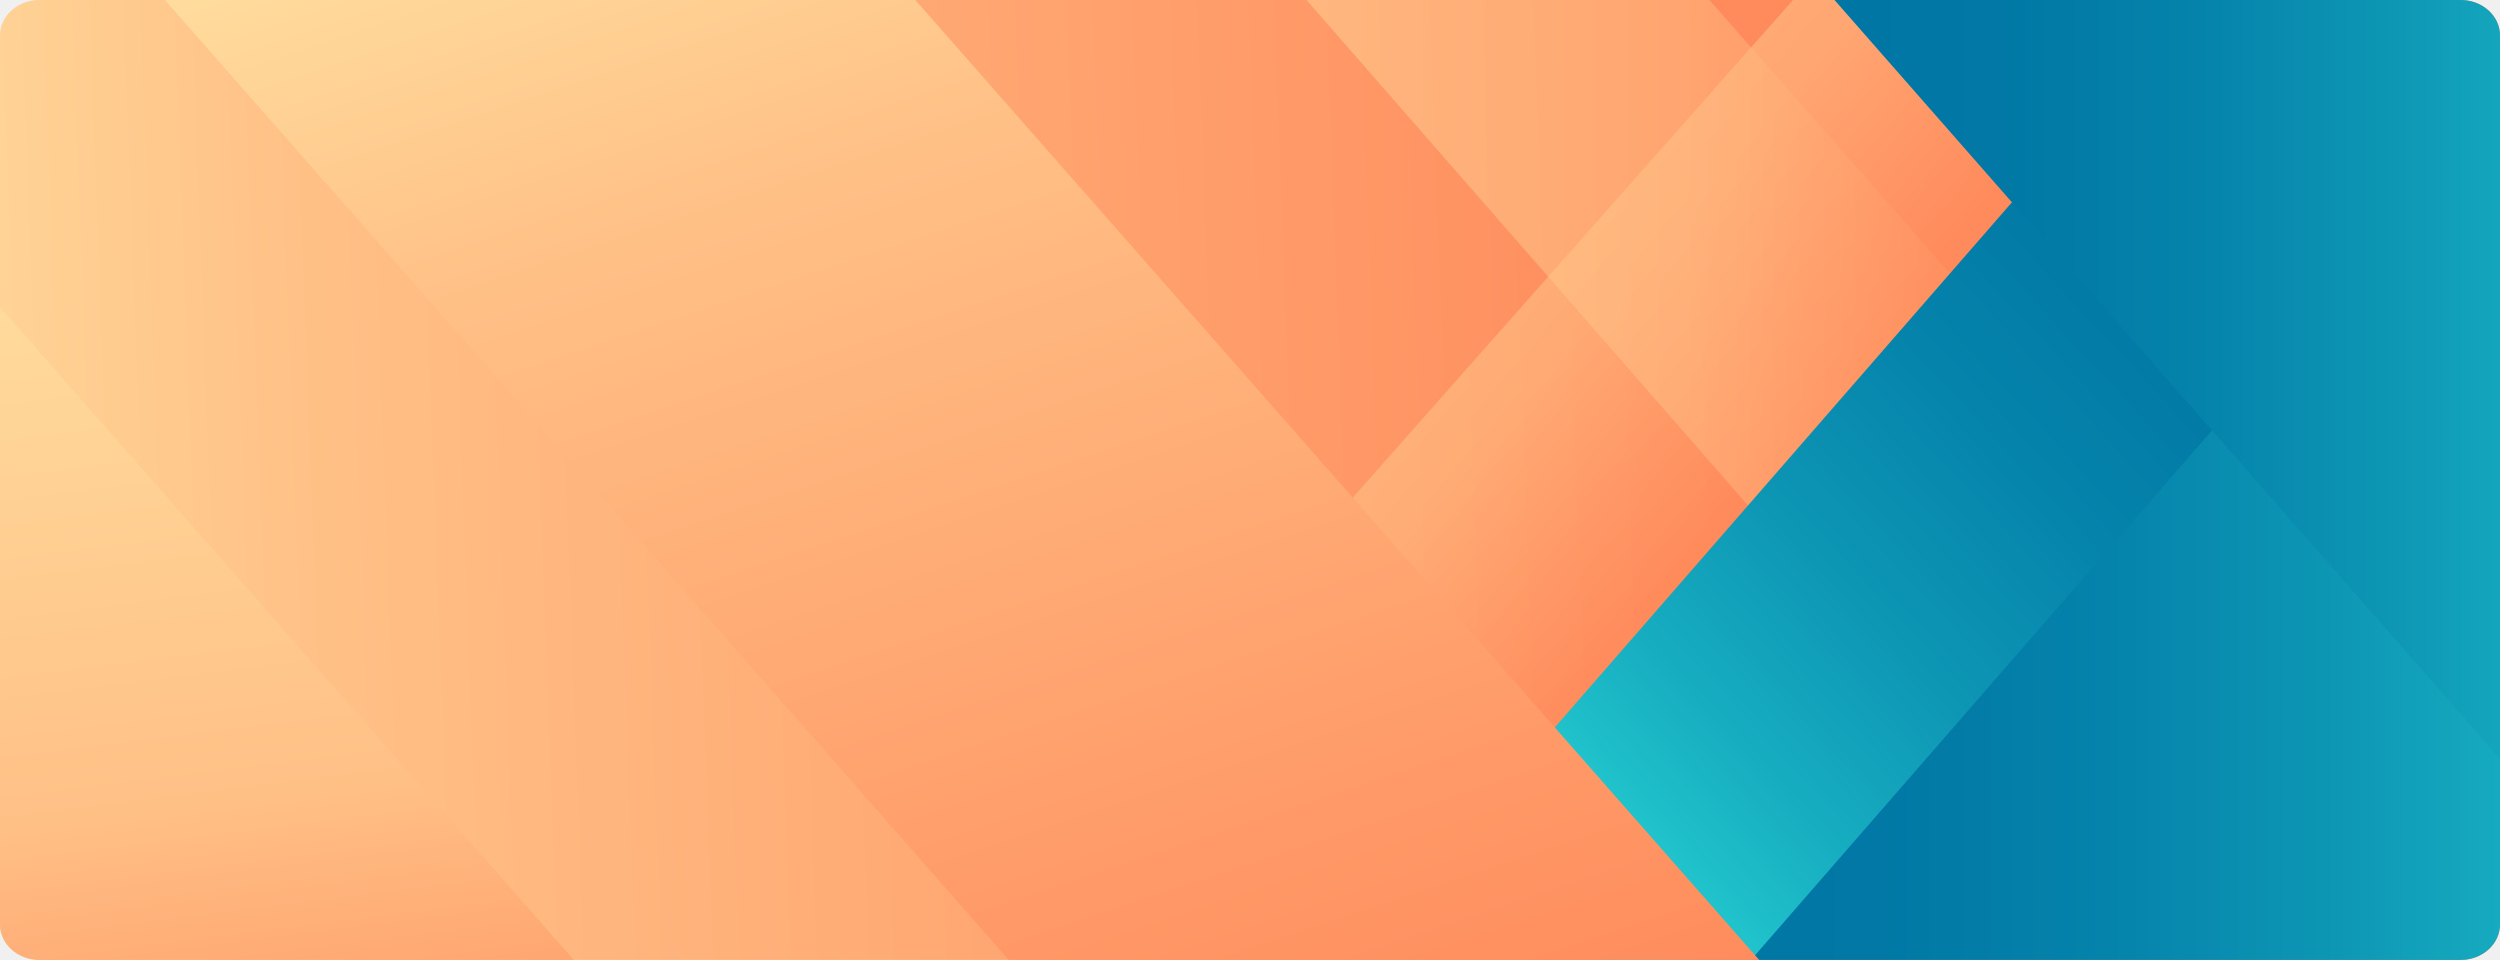
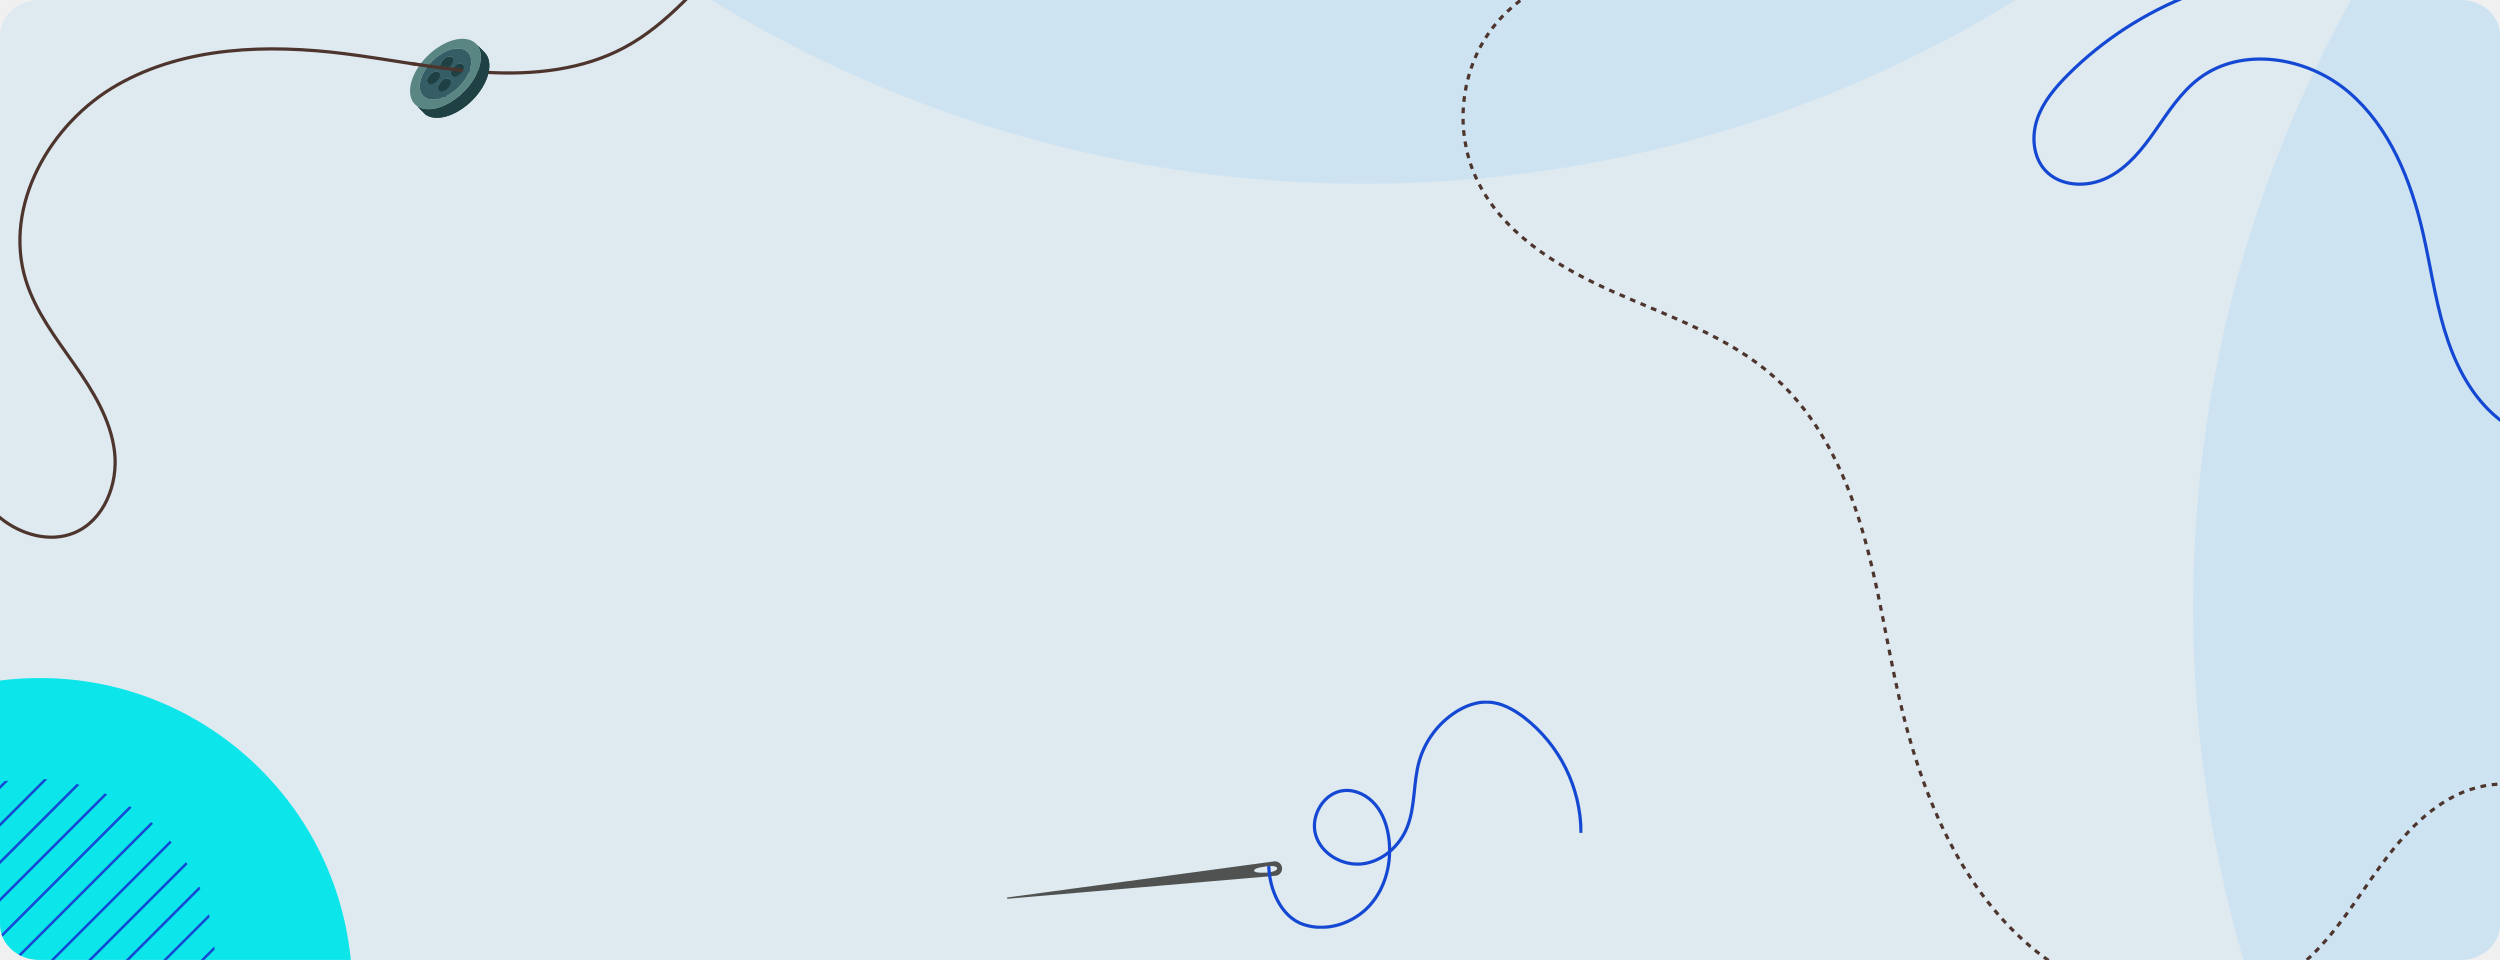
- <svg xmlns="http://www.w3.org/2000/svg" xmlns:xlink="http://www.w3.org/1999/xlink" width="1320" height="506.835" viewBox="0 0 1320 506.835">
+ <svg xmlns="http://www.w3.org/2000/svg" width="1320" height="506.835" viewBox="0 0 1320 506.835">
  <defs>
    <clipPath id="clip-path">
-       <path id="Rectangle_652" data-name="Rectangle 652" d="M20.787,0H1299.213C1310.693,0,1320,8.4,1320,18.772V488.063c0,10.367-9.307,18.772-20.787,18.772H20.787C9.307,506.835,0,498.431,0,488.063V18.772C0,8.4,9.307,0,20.787,0Z" transform="translate(0 0)" fill="#ff8a5b" style="mix-blend-mode: multiply;isolation: isolate" />
-     </clipPath>
-     <linearGradient id="linear-gradient" x1="-0.027" y1="0.508" x2="0.66" y2="0.498" gradientUnits="objectBoundingBox">
-       <stop offset="0" stop-color="#ffdc9d" />
-       <stop offset="0.254" stop-color="#ffc086" />
-       <stop offset="1" stop-color="#ff8a5b" />
-     </linearGradient>
-     <linearGradient id="linear-gradient-2" x1="0.128" y1="0.168" x2="0.605" y2="0.59" gradientUnits="objectBoundingBox">
-       <stop offset="0" stop-color="#ffdc9d" />
-       <stop offset="0.569" stop-color="#ffc086" />
-       <stop offset="1" stop-color="#ff8a5b" />
-     </linearGradient>
-     <linearGradient id="linear-gradient-3" x1="0.402" y1="0.027" x2="0.537" y2="1.247" xlink:href="#linear-gradient-2" />
-     <linearGradient id="linear-gradient-4" x1="0" y1="0.5" x2="1" y2="0.5" xlink:href="#linear-gradient-2" />
-     <linearGradient id="linear-gradient-5" y1="0.5" x2="1" y2="0.5" gradientUnits="objectBoundingBox">
-       <stop offset="0" stop-color="#0075a4" />
-       <stop offset="0.233" stop-color="#0178a5" />
-       <stop offset="0.439" stop-color="#0583ab" />
-       <stop offset="0.634" stop-color="#0d95b4" />
-       <stop offset="0.822" stop-color="#17aec1" />
-       <stop offset="1" stop-color="#25ced1" />
-     </linearGradient>
-     <linearGradient id="linear-gradient-6" x1="0.989" y1="0.042" x2="0.144" y2="0.858" xlink:href="#linear-gradient-5" />
-     <linearGradient id="linear-gradient-7" x1="0.216" y1="-0.046" x2="0.798" y2="1.073" gradientUnits="objectBoundingBox">
-       <stop offset="0" stop-color="#ffdc9d" />
-       <stop offset="0.258" stop-color="#ffc086" />
-       <stop offset="1" stop-color="#ff8a5b" />
-     </linearGradient>
+       <path id="Rectangle_652" data-name="Rectangle 652" d="M1299.213,0H20.787C9.307,0,0,8.4,0,18.772V488.063c0,10.367,9.307,18.772,20.787,18.772H1299.213c11.48,0,20.787-8.4,20.787-18.772V18.772C1320,8.4,1310.693,0,1299.213,0Z" transform="translate(144.333 70)" fill="#f6e7e0" />
+     </clipPath>
+     <clipPath id="clip-path-2">
+       <path id="Trazado_113528" data-name="Trazado 113528" d="M374.98,88.443a1.48,1.48,0,0,1,.179.233L371.844,83.3a1.481,1.481,0,0,0-.178-.233Z" transform="translate(-371.666 -83.065)" fill="none" />
+     </clipPath>
+     <clipPath id="clip-path-3">
+       <path id="Trazado_113531" data-name="Trazado 113531" d="M364.758,95.777a1.514,1.514,0,0,1,.177.232l-3.315-5.378a1.418,1.418,0,0,0-.177-.232Z" transform="translate(-361.443 -90.399)" fill="none" />
+     </clipPath>
+     <clipPath id="clip-path-4">
+       <path id="Trazado_113534" data-name="Trazado 113534" d="M380.609,94.5a1.483,1.483,0,0,1,.178.233l-3.314-5.377a1.6,1.6,0,0,0-.179-.234Z" transform="translate(-377.293 -89.123)" fill="none" />
+     </clipPath>
+     <clipPath id="clip-path-5">
+       <path id="Trazado_113537" data-name="Trazado 113537" d="M370.387,101.836a1.419,1.419,0,0,1,.176.232l-3.314-5.378a1.519,1.519,0,0,0-.178-.232Z" transform="translate(-367.071 -96.458)" fill="none" />
+     </clipPath>
+     <clipPath id="clip-path-6">
+       <rect id="Rectángulo_33773" data-name="Rectángulo 33773" width="594.842" height="270.019" fill="none" />
+     </clipPath>
+     <clipPath id="clip-path-7">
+       <path id="Trazado_113550" data-name="Trazado 113550" d="M365.14,83.529c-1.717,1.232-2.488,2.954-1.839,4.006l3.315,5.378c-.649-1.052.122-2.774,1.84-4.006,1.874-1.345,4.128-1.6,5.07-.59l-3.314-5.378a2.275,2.275,0,0,0-1.708-.618,6.036,6.036,0,0,0-3.363,1.208" transform="translate(-363.072 -82.321)" fill="none" />
+     </clipPath>
+     <clipPath id="clip-path-9">
+       <path id="Trazado_113563" data-name="Trazado 113563" d="M354.93,90.855c-1.727,1.24-2.489,2.953-1.84,4l3.315,5.377c-.648-1.051.114-2.765,1.841-4,1.851-1.328,4.117-1.6,5.059-.581l-3.315-5.378a2.274,2.274,0,0,0-1.708-.616,6.018,6.018,0,0,0-3.352,1.2" transform="translate(-352.861 -89.657)" fill="none" />
+     </clipPath>
+     <clipPath id="clip-path-11">
+       <path id="Trazado_113576" data-name="Trazado 113576" d="M370.762,89.58c-1.716,1.232-2.482,2.959-1.833,4.011l3.315,5.378c-.65-1.052.117-2.779,1.834-4.011,1.874-1.346,4.134-1.6,5.076-.584L375.838,89a2.282,2.282,0,0,0-1.715-.621,6.036,6.036,0,0,0-3.362,1.2" transform="translate(-368.699 -88.376)" fill="none" />
+     </clipPath>
+     <clipPath id="clip-path-13">
+       <path id="Trazado_113589" data-name="Trazado 113589" d="M360.553,96.908c-1.726,1.239-2.484,2.957-1.835,4.01l3.315,5.377c-.649-1.052.108-2.77,1.835-4.009,1.852-1.329,4.123-1.591,5.065-.576l-3.316-5.378a2.282,2.282,0,0,0-1.715-.619,6.009,6.009,0,0,0-3.349,1.195" transform="translate(-358.488 -95.713)" fill="none" />
+     </clipPath>
+     <clipPath id="clip-path-15">
+       <path id="Trazado_113602" data-name="Trazado 113602" d="M370.864,100.243c-10.149,7.281-22.533,8.692-27.654,3.18l3.315,5.378c5.12,5.512,17.505,4.1,27.654-3.181,9.413-6.753,13.581-16.174,10.049-21.9l-3.314-5.378c3.531,5.728-.636,15.149-10.049,21.9" transform="translate(-343.21 -78.34)" fill="none" />
+     </clipPath>
+     <clipPath id="clip-path-17">
+       <rect id="Rectángulo_33782" data-name="Rectángulo 33782" width="303.809" height="120.395" fill="none" />
+     </clipPath>
+     <clipPath id="clip-path-18">
+       <path id="Trazado_113844" data-name="Trazado 113844" d="M56.189,56.192a95.6,95.6,0,1,0,67.605-28,95.608,95.608,0,0,0-67.605,28" transform="translate(-28.187 -28.187)" fill="#1448d3" />
+     </clipPath>
  </defs>
-   <g id="Enmascarar_grupo_48" data-name="Enmascarar grupo 48" clip-path="url(#clip-path)">
-     <g id="Grupo_53812" data-name="Grupo 53812" transform="translate(-272.156 -2118.7)">
-       <rect id="Rectángulo_5165" data-name="Rectángulo 5165" width="1430.056" height="568.063" transform="translate(234.156 2089.22)" fill="url(#linear-gradient)" />
-       <path id="Trazado_100513" data-name="Trazado 100513" d="M1238.449,2098.575l-9.548,8.776L942.512,2431.079l134.362,114.8,303.591-335.055Z" opacity="0.52" fill="url(#linear-gradient-2)" />
-       <path id="Trazado_100514" data-name="Trazado 100514" d="M234.156,2237.695v342.941l64.891,73.813H600.533Z" fill="url(#linear-gradient-3)" />
-       <path id="Trazado_100515" data-name="Trazado 100515" d="M1824.087,2466.795" fill="#fff" />
-       <path id="Trazado_100516" data-name="Trazado 100516" d="M1150.48,2091.157l192.283,218.6L1212.937,2406,937.946,2091.157Z" opacity="0.47" fill="url(#linear-gradient-4)" />
-       <path id="Trazado_100517" data-name="Trazado 100517" d="M1589.661,2413.344l121.262,243.939H1200.181l-27.236-27.408-45.048-40.815,340.158-330.9Z" fill="url(#linear-gradient-5)" />
-       <path id="Trazado_100518" data-name="Trazado 100518" d="M1395.7,2155.156l-352.738,405.206,99.759,86.842,41.49-7.336,331.219-380.485Z" fill="url(#linear-gradient-6)" />
-       <path id="Trazado_100519" data-name="Trazado 100519" d="M335.01,2091.181l495.181,563.268h396.231l-495.18-563.268Z" fill="url(#linear-gradient-7)" />
-       <path id="Trazado_100520" data-name="Trazado 100520" d="M1212.937,2086.953l497.986,567.826V2088.921Z" fill="url(#linear-gradient-5)" />
+   <g id="Grupo_986750" data-name="Grupo 986750" transform="translate(-144.332 -70)">
+     <path id="Rectangle_652-2" data-name="Rectangle 652" d="M1299.213,0H20.787C9.307,0,0,8.4,0,18.772V488.063c0,10.367,9.307,18.772,20.787,18.772H1299.213c11.48,0,20.787-8.4,20.787-18.772V18.772C1320,8.4,1310.693,0,1299.213,0Z" transform="translate(144.332 70)" fill="#dee9f0" />
+     <g id="Enmascarar_grupo_53" data-name="Enmascarar grupo 53" clip-path="url(#clip-path)">
+       <circle id="Elipse_4721" data-name="Elipse 4721" cx="659" cy="659" r="659" transform="translate(1302.333 -268)" fill="#cde3f2" />
+       <path id="Trazado_113936" data-name="Trazado 113936" d="M659,0c363.956,0,659,295.044,659,659s-295.044,659-659,659S0,1022.956,0,659,295.044,0,659,0Z" transform="translate(205.333 -1151)" fill="#cde3f2" />
+       <g id="Grupo_80158" data-name="Grupo 80158" transform="translate(66.554 102.356) rotate(-13)">
+         <g id="Grupo_80119" data-name="Grupo 80119" transform="translate(0.707 0.41)">
+           <g id="Grupo_80207" data-name="Grupo 80207">
+             <path id="Trazado_113525" data-name="Trazado 113525" d="M589.546,61.806A64.239,64.239,0,0,0,541.239,23.9c-25.989-4.1-51.674,8.254-73.748,22.57s-43.268,31.269-68.653,38.186c-24.186,6.59-50.092,3.363-74.157-3.657S277.8,63.3,254.27,54.659C215.692,40.5,173.024,31.909,133.637,43.621S60.207,92.309,63.2,133.293C64.451,150.4,71.712,166.4,78.144,182.3s12.224,32.814,10.325,49.865S74.83,266.325,57.887,269.025c-13.589,2.166-27.353-5.413-35.847-16.239S9.478,228.35,6.616,214.891C-9.01,141.412,7.552,61.672,51.148.493" transform="translate(-0.851 -0.493)" fill="none" stroke="#4d342c" stroke-miterlimit="10" stroke-width="1.701" />
+           </g>
+         </g>
+         <g id="Grupo_80121" data-name="Grupo 80121" transform="translate(308.737 69.001)">
+           <g id="Grupo_80120" data-name="Grupo 80120" transform="translate(0)" clip-path="url(#clip-path-2)">
+             <path id="Trazado_113526" data-name="Trazado 113526" d="M371.862,83.319l3.315,5.378a1.36,1.36,0,0,0-.091-.131l-3.315-5.377a1.361,1.361,0,0,1,.091.13" transform="translate(-371.684 -83.086)" fill="#1d3237" />
+             <path id="Trazado_113527" data-name="Trazado 113527" d="M371.753,83.168l3.315,5.378c-.027-.036-.056-.07-.087-.1l-3.315-5.378c.031.033.06.068.087.1" transform="translate(-371.666 -83.065)" fill="#1e3439" />
+           </g>
+         </g>
+         <g id="Grupo_80123" data-name="Grupo 80123" transform="translate(300.245 75.093)">
+           <g id="Grupo_80122" data-name="Grupo 80122" transform="translate(0)" clip-path="url(#clip-path-3)">
+             <path id="Trazado_113529" data-name="Trazado 113529" d="M361.638,90.653l3.315,5.378a1.373,1.373,0,0,0-.09-.13l-3.315-5.378a1.513,1.513,0,0,1,.09.13" transform="translate(-361.461 -90.42)" fill="#1d3237" />
+             <path id="Trazado_113530" data-name="Trazado 113530" d="M361.53,90.5l3.315,5.378a1.273,1.273,0,0,0-.087-.1L361.443,90.4q.046.05.087.1" transform="translate(-361.443 -90.399)" fill="#1e3439" />
+           </g>
+         </g>
+         <g id="Grupo_80125" data-name="Grupo 80125" transform="translate(313.411 74.033)">
+           <g id="Grupo_80124" data-name="Grupo 80124" transform="translate(0)" clip-path="url(#clip-path-4)">
+             <path id="Trazado_113532" data-name="Trazado 113532" d="M377.489,89.378l3.315,5.378a1.371,1.371,0,0,0-.091-.131L377.4,89.248a1.526,1.526,0,0,1,.091.13" transform="translate(-377.311 -89.144)" fill="#1d3237" />
+             <path id="Trazado_113533" data-name="Trazado 113533" d="M377.381,89.226,380.7,94.6c-.027-.036-.057-.07-.087-.1l-3.315-5.378c.031.033.06.068.087.1" transform="translate(-377.293 -89.123)" fill="#1e3439" />
+           </g>
+         </g>
+         <g id="Grupo_80127" data-name="Grupo 80127" transform="translate(304.92 80.126)">
+           <g id="Grupo_80126" data-name="Grupo 80126" transform="translate(0)" clip-path="url(#clip-path-5)">
+             <path id="Trazado_113535" data-name="Trazado 113535" d="M367.266,96.711l3.315,5.378a1.516,1.516,0,0,0-.09-.13l-3.315-5.377a1.389,1.389,0,0,1,.09.13" transform="translate(-367.089 -96.479)" fill="#1d3237" />
+             <path id="Trazado_113536" data-name="Trazado 113536" d="M367.158,96.56l3.315,5.378c-.027-.036-.056-.07-.087-.1l-3.315-5.377q.046.05.087.1" transform="translate(-367.071 -96.458)" fill="#1e3439" />
+           </g>
+         </g>
+         <g id="Grupo_80129" data-name="Grupo 80129">
+           <g id="Grupo_80128" data-name="Grupo 80128" clip-path="url(#clip-path-6)">
+             <path id="Trazado_113538" data-name="Trazado 113538" d="M366.616,92.912,363.3,87.534c-.649-1.052.122-2.774,1.839-4.006,1.875-1.345,4.129-1.6,5.07-.59l3.316,5.378c-.942-1.014-3.2-.755-5.07.59-1.718,1.232-2.489,2.953-1.84,4.006" transform="translate(-61.474 -13.938)" fill="#1f4144" />
+           </g>
+         </g>
+         <g id="Grupo_80131" data-name="Grupo 80131" transform="translate(301.598 68.383)">
+           <g id="Grupo_80130" data-name="Grupo 80130" transform="translate(0)" clip-path="url(#clip-path-7)">
+             <path id="Trazado_113539" data-name="Trazado 113539" d="M371.62,83.025l3.315,5.378a1.579,1.579,0,0,0-.218-.2L371.4,82.829a1.637,1.637,0,0,1,.218.2" transform="translate(-364.482 -82.407)" fill="#1f4144" />
+             <path id="Trazado_113540" data-name="Trazado 113540" d="M371.324,82.784l3.315,5.378a1.893,1.893,0,0,0-.385-.219l-3.315-5.378a1.893,1.893,0,0,1,.385.219" transform="translate(-364.404 -82.362)" fill="#1f4144" />
+             <path id="Trazado_113541" data-name="Trazado 113541" d="M370.835,82.534l3.315,5.378a2.413,2.413,0,0,0-.517-.153l-3.315-5.377a2.38,2.38,0,0,1,.517.152" transform="translate(-364.299 -82.331)" fill="#1f4144" />
+             <path id="Trazado_113542" data-name="Trazado 113542" d="M370.119,82.372l3.315,5.377a3.6,3.6,0,0,0-.976-.032l-3.315-5.377a3.562,3.562,0,0,1,.976.032" transform="translate(-364.1 -82.321)" fill="#1f4144" />
+             <path id="Trazado_113543" data-name="Trazado 113543" d="M368.92,82.344l3.315,5.378a5.18,5.18,0,0,0-1.1.232l-3.315-5.378a5.221,5.221,0,0,1,1.1-.232" transform="translate(-363.876 -82.325)" fill="#1f4144" />
+             <path id="Trazado_113544" data-name="Trazado 113544" d="M367.6,82.623,370.913,88a6.538,6.538,0,0,0-1.1.473L366.493,83.1a6.514,6.514,0,0,1,1.1-.473" transform="translate(-363.651 -82.372)" fill="#1f4144" />
+             <path id="Trazado_113545" data-name="Trazado 113545" d="M366.356,83.193l3.315,5.378a7.274,7.274,0,0,0-.673.412l-3.315-5.377a6.9,6.9,0,0,1,.673-.413" transform="translate(-363.514 -82.469)" fill="#1f4144" />
+             <path id="Trazado_113546" data-name="Trazado 113546" d="M365.571,83.689l3.315,5.378-.1.071c-.157.112-.307.229-.447.349l-3.316-5.377q.212-.181.448-.35l.1-.071" transform="translate(-363.402 -82.553)" fill="#1f4144" />
+             <path id="Trazado_113547" data-name="Trazado 113547" d="M364.925,84.2l3.315,5.378a6.355,6.355,0,0,0-.483.456l-3.315-5.377a6.206,6.206,0,0,1,.483-.457" transform="translate(-363.304 -82.638)" fill="#1f4144" />
+             <path id="Trazado_113548" data-name="Trazado 113548" d="M364.347,84.746l3.315,5.378a5.455,5.455,0,0,0-.465.561l-3.315-5.377a5.379,5.379,0,0,1,.465-.562" transform="translate(-363.209 -82.732)" fill="#1f4144" />
+             <path id="Trazado_113549" data-name="Trazado 113549" d="M363.745,85.422,367.06,90.8a2.436,2.436,0,0,0-.444,2.638L363.3,88.06a2.436,2.436,0,0,1,.444-2.638" transform="translate(-363.072 -82.846)" fill="#1f4144" />
+           </g>
+         </g>
+         <g id="Grupo_80133" data-name="Grupo 80133">
+           <g id="Grupo_80132" data-name="Grupo 80132" clip-path="url(#clip-path-6)">
+             <path id="Trazado_113551" data-name="Trazado 113551" d="M356.405,100.238,353.09,94.86c-.649-1.051.114-2.765,1.841-4,1.851-1.328,4.117-1.6,5.059-.581l3.315,5.377c-.942-1.013-3.207-.746-5.059.582-1.727,1.239-2.489,2.952-1.841,4" transform="translate(-59.745 -15.181)" fill="#1f4144" />
+           </g>
+         </g>
+         <g id="Grupo_80135" data-name="Grupo 80135" transform="translate(293.116 74.477)">
+           <g id="Grupo_80134" data-name="Grupo 80134" clip-path="url(#clip-path-9)">
+             <path id="Trazado_113552" data-name="Trazado 113552" d="M361.4,90.359l3.315,5.378a1.615,1.615,0,0,0-.217-.2l-3.316-5.377a1.517,1.517,0,0,1,.218.194" transform="translate(-354.269 -89.743)" fill="#1f4144" />
+             <path id="Trazado_113553" data-name="Trazado 113553" d="M361.1,90.12l3.315,5.378a1.819,1.819,0,0,0-.383-.218L360.72,89.9a1.855,1.855,0,0,1,.383.218" transform="translate(-354.191 -89.698)" fill="#1f4144" />
+             <path id="Trazado_113554" data-name="Trazado 113554" d="M360.615,89.871l3.315,5.378a2.428,2.428,0,0,0-.517-.153L360.1,89.719a2.381,2.381,0,0,1,.517.152" transform="translate(-354.086 -89.667)" fill="#1f4144" />
+             <path id="Trazado_113555" data-name="Trazado 113555" d="M359.9,89.709l3.315,5.377a3.592,3.592,0,0,0-.98-.032l-3.315-5.377a3.592,3.592,0,0,1,.98.032" transform="translate(-353.886 -89.657)" fill="#1f4144" />
+             <path id="Trazado_113556" data-name="Trazado 113556" d="M358.693,89.68l3.315,5.377a5.279,5.279,0,0,0-1.1.233l-3.315-5.378a5.329,5.329,0,0,1,1.1-.233" transform="translate(-353.662 -89.661)" fill="#1f4144" />
+             <path id="Trazado_113557" data-name="Trazado 113557" d="M357.367,89.961l3.315,5.378a6.545,6.545,0,0,0-1.1.47l-3.315-5.377a6.523,6.523,0,0,1,1.1-.471" transform="translate(-353.438 -89.708)" fill="#1f4144" />
+             <path id="Trazado_113558" data-name="Trazado 113558" d="M356.133,90.528l3.315,5.377a7.175,7.175,0,0,0-.661.406l-3.315-5.378a6.883,6.883,0,0,1,.661-.405" transform="translate(-353.303 -89.804)" fill="#1f4144" />
+             <path id="Trazado_113559" data-name="Trazado 113559" d="M355.36,91.016l3.315,5.378c-.033.022-.066.046-.1.07-.159.114-.31.232-.452.353l-3.315-5.378c.142-.121.293-.239.452-.353l.1-.07" transform="translate(-353.191 -89.887)" fill="#1f4144" />
+             <path id="Trazado_113560" data-name="Trazado 113560" d="M354.71,91.525l3.315,5.378a6.238,6.238,0,0,0-.484.458l-3.315-5.377a6.1,6.1,0,0,1,.484-.459" transform="translate(-353.092 -89.973)" fill="#1f4144" />
+             <path id="Trazado_113561" data-name="Trazado 113561" d="M354.131,92.076l3.315,5.378a5.247,5.247,0,0,0-.464.56l-3.316-5.377a5.457,5.457,0,0,1,.465-.561" transform="translate(-352.997 -90.067)" fill="#1f4144" />
+             <path id="Trazado_113562" data-name="Trazado 113562" d="M353.53,92.751l3.315,5.378a2.424,2.424,0,0,0-.439,2.632l-3.316-5.378a2.426,2.426,0,0,1,.44-2.632" transform="translate(-352.861 -90.181)" fill="#1f4144" />
+           </g>
+         </g>
+         <g id="Grupo_80137" data-name="Grupo 80137">
+           <g id="Grupo_80136" data-name="Grupo 80136" clip-path="url(#clip-path-6)">
+             <path id="Trazado_113564" data-name="Trazado 113564" d="M372.243,98.97l-3.315-5.377c-.65-1.053.117-2.78,1.834-4.012,1.874-1.345,4.134-1.6,5.076-.584l3.315,5.378c-.942-1.014-3.2-.761-5.076.584-1.717,1.232-2.483,2.958-1.834,4.011" transform="translate(-62.427 -14.964)" fill="#1f4144" />
+           </g>
+         </g>
+         <g id="Grupo_80139" data-name="Grupo 80139" transform="translate(306.272 73.412)">
+           <g id="Grupo_80138" data-name="Grupo 80138" transform="translate(0)" clip-path="url(#clip-path-11)">
+             <path id="Trazado_113565" data-name="Trazado 113565" d="M377.249,89.083l3.315,5.378a1.642,1.642,0,0,0-.218-.2l-3.316-5.377a1.592,1.592,0,0,1,.219.2" transform="translate(-370.11 -88.463)" fill="#1f4144" />
+             <path id="Trazado_113566" data-name="Trazado 113566" d="M376.951,88.842l3.315,5.378a1.841,1.841,0,0,0-.385-.22l-3.316-5.378a1.885,1.885,0,0,1,.386.22" transform="translate(-370.031 -88.418)" fill="#1f4144" />
+             <path id="Trazado_113567" data-name="Trazado 113567" d="M376.46,88.591l3.315,5.378a2.4,2.4,0,0,0-.519-.154l-3.315-5.377a2.451,2.451,0,0,1,.519.153" transform="translate(-369.925 -88.386)" fill="#1f4144" />
+             <path id="Trazado_113568" data-name="Trazado 113568" d="M375.74,88.428l3.315,5.377a3.6,3.6,0,0,0-.981-.032L374.759,88.4a3.6,3.6,0,0,1,.981.032" transform="translate(-369.725 -88.376)" fill="#1f4144" />
+             <path id="Trazado_113569" data-name="Trazado 113569" d="M374.535,88.4l3.315,5.378a5.269,5.269,0,0,0-1.1.232l-3.315-5.377a5.219,5.219,0,0,1,1.1-.233" transform="translate(-369.501 -88.38)" fill="#1f4144" />
+             <path id="Trazado_113570" data-name="Trazado 113570" d="M373.211,88.679l3.315,5.378a6.475,6.475,0,0,0-1.1.472l-3.315-5.378a6.542,6.542,0,0,1,1.1-.472" transform="translate(-369.277 -88.427)" fill="#1f4144" />
+             <path id="Trazado_113571" data-name="Trazado 113571" d="M371.973,89.247l3.315,5.378a7.075,7.075,0,0,0-.669.41L371.3,89.657a7.087,7.087,0,0,1,.669-.41" transform="translate(-369.14 -88.523)" fill="#1f4144" />
+             <path id="Trazado_113572" data-name="Trazado 113572" d="M371.193,89.741l3.315,5.377-.1.071q-.234.168-.444.347l-3.315-5.378c.14-.119.288-.235.444-.347l.1-.071" transform="translate(-369.029 -88.607)" fill="#1f4144" />
+             <path id="Trazado_113573" data-name="Trazado 113573" d="M370.55,90.244l3.315,5.378a6.139,6.139,0,0,0-.48.454L370.07,90.7a6.138,6.138,0,0,1,.48-.454" transform="translate(-368.931 -88.692)" fill="#1f4144" />
+             <path id="Trazado_113574" data-name="Trazado 113574" d="M369.975,90.792l3.315,5.377a5.533,5.533,0,0,0-.464.56l-3.315-5.377a5.337,5.337,0,0,1,.464-.56" transform="translate(-368.837 -88.785)" fill="#1f4144" />
+             <path id="Trazado_113575" data-name="Trazado 113575" d="M369.373,91.465l3.315,5.378a2.447,2.447,0,0,0-.445,2.65l-3.315-5.378a2.446,2.446,0,0,1,.445-2.65" transform="translate(-368.699 -88.899)" fill="#1f4144" />
+           </g>
+         </g>
+         <g id="Grupo_80141" data-name="Grupo 80141">
+           <g id="Grupo_80140" data-name="Grupo 80140" clip-path="url(#clip-path-6)">
+             <path id="Trazado_113577" data-name="Trazado 113577" d="M362.033,106.3l-3.315-5.378c-.649-1.052.108-2.77,1.835-4.01,1.852-1.328,4.123-1.59,5.065-.576l3.316,5.378c-.942-1.014-3.214-.753-5.065.576-1.727,1.239-2.484,2.957-1.835,4.01" transform="translate(-60.698 -16.206)" fill="#1f4144" />
+           </g>
+         </g>
+         <g id="Grupo_80143" data-name="Grupo 80143" transform="translate(297.79 79.507)">
+           <g id="Grupo_80142" data-name="Grupo 80142" transform="translate(0)" clip-path="url(#clip-path-13)">
+             <path id="Trazado_113578" data-name="Trazado 113578" d="M367.027,96.418l3.315,5.378a1.626,1.626,0,0,0-.218-.2l-3.315-5.378a1.624,1.624,0,0,1,.218.2" transform="translate(-359.897 -95.799)" fill="#1f4144" />
+             <path id="Trazado_113579" data-name="Trazado 113579" d="M366.731,96.178l3.315,5.378a1.856,1.856,0,0,0-.385-.219l-3.315-5.378a1.877,1.877,0,0,1,.385.219" transform="translate(-359.818 -95.755)" fill="#1f4144" />
+             <path id="Trazado_113580" data-name="Trazado 113580" d="M366.24,95.928l3.315,5.378a2.4,2.4,0,0,0-.52-.154l-3.315-5.377a2.412,2.412,0,0,1,.52.153" transform="translate(-359.712 -95.723)" fill="#1f4144" />
+             <path id="Trazado_113581" data-name="Trazado 113581" d="M365.52,95.765l3.315,5.377a3.629,3.629,0,0,0-.985-.032l-3.315-5.378a3.6,3.6,0,0,1,.985.032" transform="translate(-359.512 -95.713)" fill="#1f4144" />
+             <path id="Trazado_113582" data-name="Trazado 113582" d="M364.309,95.736l3.315,5.377a5.3,5.3,0,0,0-1.106.234L363.2,95.969a5.3,5.3,0,0,1,1.106-.233" transform="translate(-359.286 -95.717)" fill="#1f4144" />
+             <path id="Trazado_113583" data-name="Trazado 113583" d="M362.98,96.017l3.315,5.378a6.506,6.506,0,0,0-1.1.469l-3.315-5.377a6.482,6.482,0,0,1,1.1-.469" transform="translate(-359.063 -95.764)" fill="#1f4144" />
+             <path id="Trazado_113584" data-name="Trazado 113584" d="M361.75,96.582l3.315,5.378a6.811,6.811,0,0,0-.657.4l-3.315-5.378a6.809,6.809,0,0,1,.657-.4" transform="translate(-358.929 -95.86)" fill="#1f4144" />
+             <path id="Trazado_113585" data-name="Trazado 113585" d="M360.981,97.067l3.315,5.378-.1.069q-.237.169-.449.351l-3.315-5.378c.14-.12.291-.237.449-.351l.1-.069" transform="translate(-358.817 -95.942)" fill="#1f4144" />
+             <path id="Trazado_113586" data-name="Trazado 113586" d="M360.336,97.573l3.315,5.378a6.182,6.182,0,0,0-.482.456l-3.315-5.378a6.2,6.2,0,0,1,.482-.456" transform="translate(-358.719 -96.028)" fill="#1f4144" />
+             <path id="Trazado_113587" data-name="Trazado 113587" d="M359.759,98.122l3.315,5.378a5.4,5.4,0,0,0-.464.558L359.3,98.681a5.332,5.332,0,0,1,.464-.559" transform="translate(-358.625 -96.121)" fill="#1f4144" />
+             <path id="Trazado_113588" data-name="Trazado 113588" d="M359.159,98.795l3.315,5.378a2.436,2.436,0,0,0-.441,2.644l-3.315-5.378a2.436,2.436,0,0,1,.441-2.644" transform="translate(-358.488 -96.235)" fill="#1f4144" />
+           </g>
+         </g>
+         <g id="Grupo_80145" data-name="Grupo 80145">
+           <g id="Grupo_80144" data-name="Grupo 80144" clip-path="url(#clip-path-6)">
+             <path id="Trazado_113590" data-name="Trazado 113590" d="M380.912,78.34l3.315,5.378c3.532,5.728-.635,15.148-10.049,21.9-10.148,7.282-22.533,8.692-27.654,3.181l-3.315-5.378c5.12,5.512,17.5,4.1,27.653-3.18,9.413-6.754,13.58-16.174,10.049-21.9" transform="translate(-58.111 -13.264)" fill="#1f4144" />
+           </g>
+         </g>
+         <g id="Grupo_80147" data-name="Grupo 80147" transform="translate(285.099 65.076)">
+           <g id="Grupo_80146" data-name="Grupo 80146" clip-path="url(#clip-path-15)">
+             <path id="Trazado_113591" data-name="Trazado 113591" d="M388.1,78.34l3.315,5.378c2.346,3.8,1.3,9.239-2.435,14.439l-3.315-5.377c3.73-5.2,4.781-10.634,2.435-14.44" transform="translate(-350.398 -78.34)" fill="#1f4144" />
+             <path id="Trazado_113592" data-name="Trazado 113592" d="M385.148,95.723l3.315,5.378a29.262,29.262,0,0,1-2.539,3.062l-3.315-5.377a29.373,29.373,0,0,0,2.539-3.063" transform="translate(-349.881 -81.283)" fill="#1f4144" />
+             <path id="Trazado_113593" data-name="Trazado 113593" d="M382.072,99.409l3.315,5.378a33.958,33.958,0,0,1-2.632,2.491L379.44,101.9a33.965,33.965,0,0,0,2.632-2.492" transform="translate(-349.344 -81.907)" fill="#1f4144" />
+             <path id="Trazado_113594" data-name="Trazado 113594" d="M378.832,102.409l3.315,5.378q-1.154.982-2.441,1.908-.269.193-.541.381L375.85,104.7c.181-.125.36-.252.541-.38q1.287-.923,2.441-1.909" transform="translate(-348.736 -82.415)" fill="#1f4144" />
+             <path id="Trazado_113595" data-name="Trazado 113595" d="M375.114,105.165l3.315,5.377a38.03,38.03,0,0,1-3.609,2.213l-3.316-5.377a38.206,38.206,0,0,0,3.61-2.213" transform="translate(-348.001 -82.882)" fill="#1f4144" />
+             <path id="Trazado_113596" data-name="Trazado 113596" d="M370.281,107.829l3.315,5.378a35.751,35.751,0,0,1-6,2.568l-3.316-5.377a35.668,35.668,0,0,0,6-2.568" transform="translate(-346.778 -83.333)" fill="#1f4144" />
+             <path id="Trazado_113597" data-name="Trazado 113597" d="M363.053,110.921l3.315,5.378a28.82,28.82,0,0,1-6.034,1.275l-3.316-5.378a28.765,28.765,0,0,0,6.035-1.275" transform="translate(-345.548 -83.857)" fill="#1f4144" />
+             <path id="Trazado_113598" data-name="Trazado 113598" d="M355.924,112.42l3.315,5.378a19.676,19.676,0,0,1-5.371-.174l-3.315-5.378a19.674,19.674,0,0,0,5.371.174" transform="translate(-344.453 -84.081)" fill="#1f4144" />
+             <path id="Trazado_113599" data-name="Trazado 113599" d="M349.977,112.076l3.315,5.378a13.307,13.307,0,0,1-2.828-.834l-3.315-5.377a13.257,13.257,0,0,0,2.828.833" transform="translate(-343.877 -83.911)" fill="#1f4144" />
+             <path id="Trazado_113600" data-name="Trazado 113600" d="M346.721,111l3.315,5.377a10.1,10.1,0,0,1-2.09-1.191l-3.315-5.377a10.139,10.139,0,0,0,2.09,1.191" transform="translate(-343.451 -83.668)" fill="#1f4144" />
+             <path id="Trazado_113601" data-name="Trazado 113601" d="M344.391,109.593l3.315,5.377a8.716,8.716,0,0,1-1.18-1.057l-3.315-5.378a8.78,8.78,0,0,0,1.18,1.057" transform="translate(-343.21 -83.453)" fill="#1f4144" />
+           </g>
+         </g>
+         <g id="Grupo_80149" data-name="Grupo 80149">
+           <g id="Grupo_80148" data-name="Grupo 80148" clip-path="url(#clip-path-6)">
+             <path id="Trazado_113603" data-name="Trazado 113603" d="M342.757,102.477c-5.132-5.524-1.07-15.893,9.079-23.174s22.522-8.7,27.653-3.18,1.069,15.893-9.079,23.174-22.533,8.691-27.653,3.18m31.7-22.747c-3.728-4.012-12.722-2.971-20.082,2.309S344.07,94.848,347.8,98.861s12.7,2.973,20.064-2.308,10.32-12.817,6.6-16.823" transform="translate(-57.658 -12.319)" fill="#598583" />
+             <path id="Trazado_113604" data-name="Trazado 113604" d="M348.949,99.785c-3.728-4.013-.778-11.54,6.581-16.821s16.355-6.321,20.082-2.309.761,11.542-6.6,16.823-16.343,6.314-20.064,2.308m23.272-12.509c-.942-1.014-3.2-.761-5.076.584-1.852,1.328-2.6,3.232-1.656,4.246s3.214.753,5.065-.575c1.875-1.345,2.6-3.247,1.667-4.255m-8.492,6.093c-.942-1.014-3.213-.753-5.065.575s-2.6,3.232-1.656,4.246,3.2.761,5.066-.576,2.591-3.238,1.655-4.246m3.817-11.126c-.942-1.013-3.2-.754-5.071.591-1.852,1.328-2.6,3.226-1.661,4.24s3.213.753,5.065-.576c1.874-1.345,2.6-3.246,1.667-4.255m-8.492,6.093c-.942-1.014-3.208-.747-5.059.581s-2.6,3.226-1.661,4.24,3.2.762,5.065-.576,2.592-3.238,1.656-4.246" transform="translate(-58.809 -13.243)" fill="#355d65" />
+             <path id="Trazado_113605" data-name="Trazado 113605" d="M344.637,80.916s19.542,7.7,26.618,10.011" transform="translate(-58.353 -13.7)" fill="none" stroke="#4d342c" stroke-miterlimit="10" stroke-width="1.701" />
+           </g>
+         </g>
+       </g>
+       <path id="Trazado_113609" data-name="Trazado 113609" d="M405.592,85.594a44.69,44.69,0,0,0,4.791-42.448,44.689,44.689,0,0,0-33.605-26.372c-18.079-2.853-35.947,5.742-51.3,15.7s-30.1,21.753-47.759,26.565c-16.825,4.584-34.847,2.339-51.588-2.544s-32.611-12.314-48.982-18.321c-26.837-9.848-56.519-15.826-83.92-7.679s-51.082,33.87-49,62.381c.87,11.9,5.921,23.031,10.4,34.1s8.5,22.827,7.183,34.689-9.488,23.76-21.274,25.639c-9.453,1.507-19.028-3.765-24.937-11.3s-8.74-17-10.731-26.362C-6.009,98.525,5.513,43.053,35.84.493" transform="matrix(0.545, 0.839, -0.839, 0.545, 1359.186, 23.763)" fill="none" stroke="#1448d3" stroke-miterlimit="10" stroke-width="1.701" />
+       <path id="Trazado_113693" data-name="Trazado 113693" d="M714.232,150.175c15.277-21.341,18.589-50.7,8.454-74.907s-33.377-42.448-59.3-46.538c-31.9-5.034-63.435,10.132-90.534,27.708s-53.116,38.387-84.278,46.878c-29.691,8.09-61.493,4.128-91.035-4.489S339.989,77.1,311.1,66.5c-47.358-17.378-99.738-27.928-148.091-13.55s-90.143,59.77-86.468,110.081c1.535,21.006,10.448,40.642,18.344,60.167s15.007,40.282,12.675,61.215-16.743,41.929-37.542,45.244c-16.682,2.66-33.578-6.645-44.005-19.935s-15.423-30-18.936-46.52C-12.1,172.994,8.227,75.1,61.746,0" transform="matrix(-0.545, -0.839, 0.839, -0.545, 1260.768, 735.342)" fill="none" stroke="#4d342c" stroke-miterlimit="10" stroke-width="1.701" stroke-dasharray="3" />
+       <g id="Grupo_80206" data-name="Grupo 80206" transform="translate(715.754 432.179)">
+         <g id="Grupo_80160" data-name="Grupo 80160" transform="translate(-39.739 7.783)" clip-path="url(#clip-path-17)">
+           <path id="Trazado_113607" data-name="Trazado 113607" d="M141.5,100.1a.386.386,0,0,0-.153.025L62.2,110.822,45.52,113.081l-4.755.64-15.946,2.155-2.224.295c-.025-.017-.035.019-.069.039L21,116.42l-.025-.017-17.9,2.42-2.8.374a.344.344,0,0,0,.06.681l1.592-.124L22.33,118l17.723-1.513,6.836-.6L63.165,114.5l78.938-6.781a3.84,3.84,0,0,0-.6-7.619m1.135,3.71c.174,1.611-4.052,2.138-4.538,2.2s-7.463.633-7.636-.978c-.149-1.6,6.831-2.3,7.316-2.354.461-.075,4.709-.458,4.858,1.137" transform="translate(0 -15.308)" fill="#4f5251" />
+           <path id="Trazado_113608" data-name="Trazado 113608" d="M163.188,87.452c.335,12.019,6.239,26.82,18.4,30.879s26.316-.579,34.9-10.094,11.828-23.165,10.041-35.856c-.877-6.229-2.961-12.438-7-17.259s-10.243-8.074-16.511-7.56c-10.565.867-18.021,13.173-15.1,23.362s14.34,16.657,24.859,15.337,19.5-9.388,23.448-19.224c4.429-11.022,3.157-23.532,6.394-34.96A46.005,46.005,0,0,1,261.783,6.2c5.124-3.3,11.1-5.582,17.185-5.33,6.926.288,13.325,3.8,18.855,7.978a77.413,77.413,0,0,1,30.223,61.091" transform="translate(-24.958 -0.13)" fill="none" stroke="#1448d3" stroke-miterlimit="10" stroke-width="1.701" />
+         </g>
+       </g>
+       <path id="Trazado_113929" data-name="Trazado 113929" d="M165,0A165,165,0,1,1,0,165,165,165,0,0,1,165,0Z" transform="translate(0.333 428)" fill="#0ce6ea" />
+       <g id="Grupo_80251" data-name="Grupo 80251" transform="translate(38.366 453.041)">
+         <g id="Grupo_80251-2" data-name="Grupo 80251" transform="translate(28.187 28.187)" clip-path="url(#clip-path-18)">
+           <rect id="Rectángulo_33802" data-name="Rectángulo 33802" width="245.229" height="1.354" transform="translate(72.794 246.198) rotate(-45)" fill="#1448d3" />
+           <rect id="Rectángulo_33803" data-name="Rectángulo 33803" width="245.229" height="1.354" transform="translate(62.89 236.295) rotate(-45)" fill="#1448d3" />
+           <rect id="Rectángulo_33804" data-name="Rectángulo 33804" width="245.229" height="1.354" transform="translate(52.989 226.394) rotate(-45)" fill="#1448d3" />
+           <rect id="Rectángulo_33805" data-name="Rectángulo 33805" width="245.229" height="1.354" transform="translate(43.086 216.49) rotate(-45)" fill="#1448d3" />
+           <rect id="Rectángulo_33806" data-name="Rectángulo 33806" width="245.229" height="1.354" transform="translate(33.184 206.589) rotate(-45)" fill="#1448d3" />
+           <path id="Trazado_113843" data-name="Trazado 113843" d="M214.279,40.876l-173.4,173.4-.957-.959,173.4-173.4Z" transform="translate(-16.637 -16.637)" fill="#1448d3" />
+           <rect id="Rectángulo_33807" data-name="Rectángulo 33807" width="245.229" height="1.354" transform="translate(13.378 186.782) rotate(-45)" fill="#1448d3" />
+           <rect id="Rectángulo_33808" data-name="Rectángulo 33808" width="245.229" height="1.354" transform="translate(3.476 176.881) rotate(-45)" fill="#1448d3" />
+           <rect id="Rectángulo_33809" data-name="Rectángulo 33809" width="245.229" height="1.354" transform="translate(-6.427 166.978) rotate(-45)" fill="#1448d3" />
+           <rect id="Rectángulo_33810" data-name="Rectángulo 33810" width="245.229" height="1.354" transform="translate(-16.331 157.074) rotate(-45)" fill="#1448d3" />
+           <rect id="Rectángulo_33811" data-name="Rectángulo 33811" width="245.229" height="1.354" transform="translate(-26.232 147.173) rotate(-45)" fill="#1448d3" />
+           <rect id="Rectángulo_33812" data-name="Rectángulo 33812" width="245.229" height="1.354" transform="translate(-36.135 137.27) rotate(-45)" fill="#1448d3" />
+           <rect id="Rectángulo_33813" data-name="Rectángulo 33813" width="245.229" height="1.354" transform="translate(-46.037 127.368) rotate(-45)" fill="#1448d3" />
+           <rect id="Rectángulo_33814" data-name="Rectángulo 33814" width="245.229" height="1.354" transform="translate(-55.94 117.465) rotate(-45)" fill="#1448d3" />
+         </g>
+       </g>
    </g>
  </g>
</svg>
